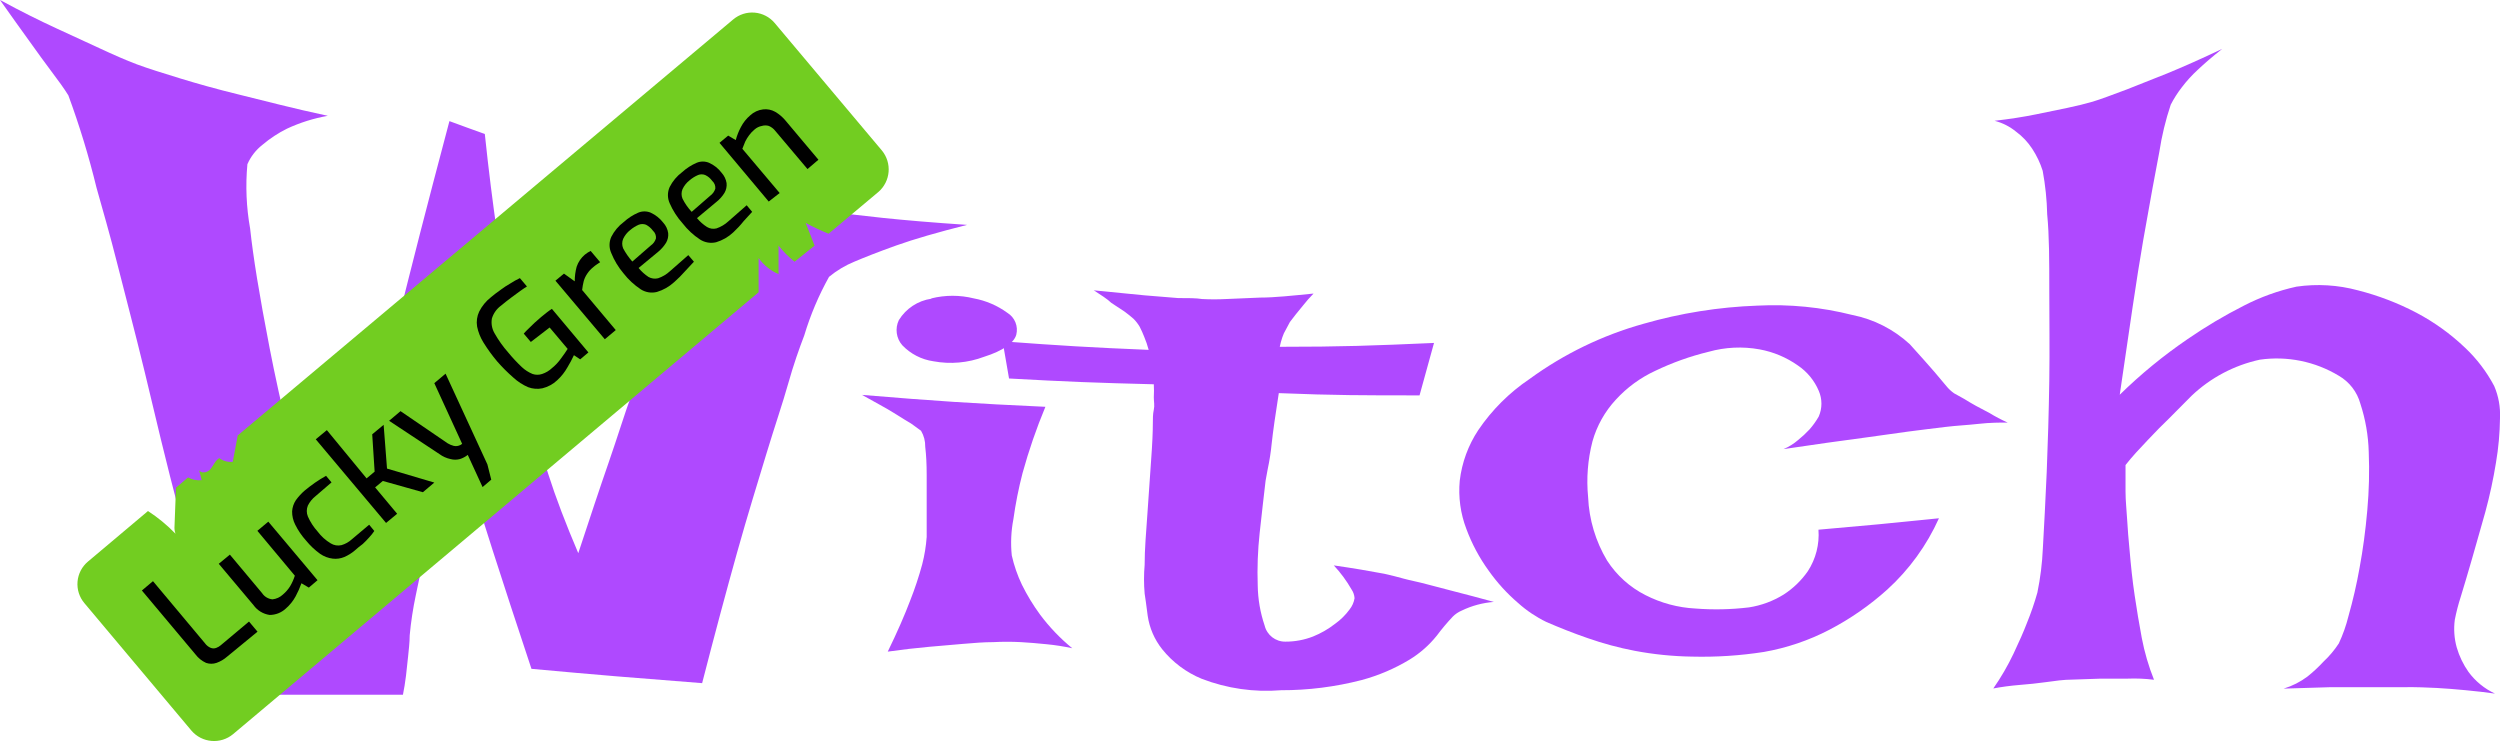
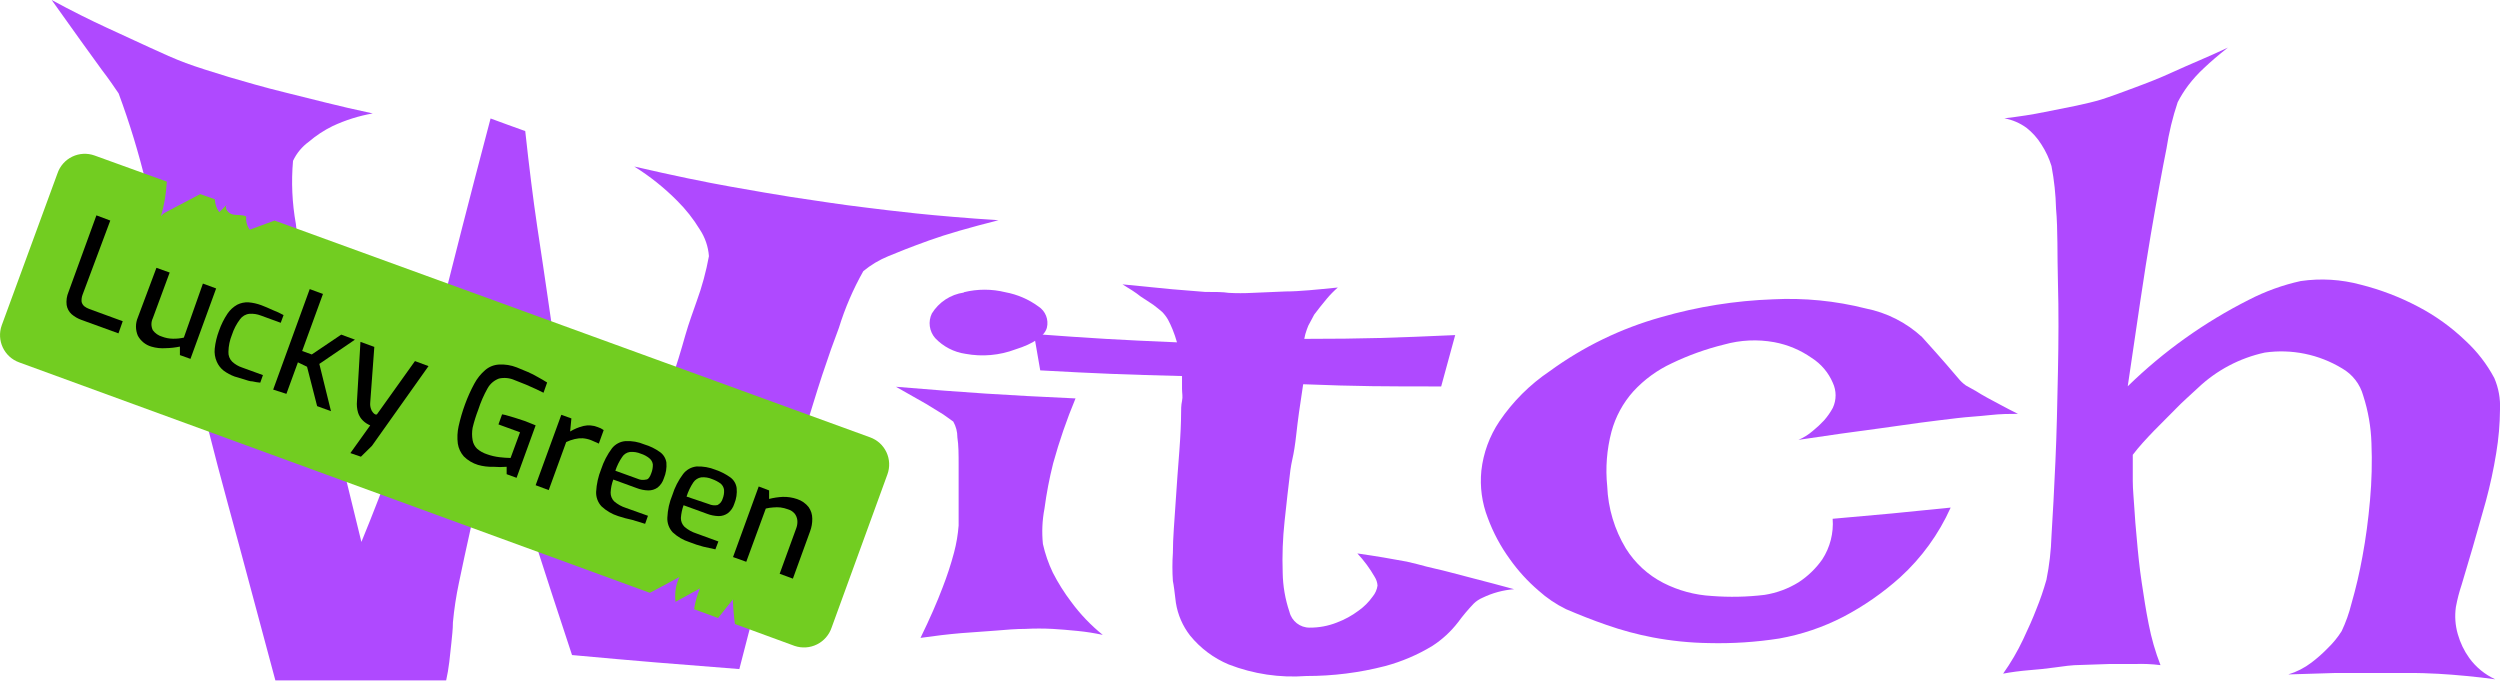
- <svg xmlns="http://www.w3.org/2000/svg" viewBox="0 0 155.42 46.07">
+ <svg xmlns="http://www.w3.org/2000/svg" viewBox="0 0 158.69 43.17">
  <defs>
    <style>.cls-1{fill:#af49ff;}.cls-2{fill:#72cd21;}.cls-3{fill:none;}</style>
  </defs>
  <g id="Layer_2" data-name="Layer 2">
    <g id="Layer_1-2" data-name="Layer 1">
-       <path class="cls-1" d="M0,0C1.29.7,2.46,1.28,3.5,1.76L6.19,3c.86.4,1.65.75,2.32,1s1.63.55,2.74.89c.95.29,2.17.64,3.65,1s3.31.85,5.48,1.31a10.16,10.16,0,0,0-2.54.8,7.44,7.44,0,0,0-1.52,1,3.09,3.09,0,0,0-.94,1.21,14.91,14.91,0,0,0,.17,4c.09.84.23,1.87.43,3.1s.46,2.66.78,4.32S17.5,25.19,18,27.3s1.07,4.49,1.72,7.11c.78-1.9,1.43-3.56,1.93-5s.93-2.67,1.28-3.69.72-2.17,1-3,.6-2.11,1-3.54c.31-1.21.7-2.8,1.19-4.7s1.1-4.24,1.82-6.95c.88.32,1.32.49,2.2.8.24,2.3.5,4.31.75,6.06s.49,3.23.67,4.44c.2,1.39.37,2.63.55,3.64s.45,2,.8,3.23c.3,1,.7,2.28,1.17,3.76s1.1,3.12,1.87,4.93c.7-2.12,1.32-4,1.88-5.61s1-3.06,1.45-4.29.75-2.28,1-3.16.54-1.6.73-2.19a17.56,17.56,0,0,0,.74-2.84,3.63,3.63,0,0,0-.58-1.71,10.07,10.07,0,0,0-1.39-1.79A15.06,15.06,0,0,0,37,10.57c2.5.58,4.55,1,6.14,1.28s2.85.5,3.8.65l2.48.37c.9.13,1.34.19,2.24.3s1.91.24,3.26.38,3.08.29,5.2.43c-1.82.46-3.28.88-4.4,1.28s-2,.75-2.59,1a6.18,6.18,0,0,0-1.59.95A18.25,18.25,0,0,0,50,20.85c-.31.81-.67,1.82-1,3s-.85,2.69-1.37,4.41S46.48,32,45.82,34.36s-1.37,5-2.17,8.11c-4.25-.33-6.37-.5-10.61-.89-1.93-5.81-2.89-8.81-4.81-15-.64,2.64-1.15,4.82-1.53,6.49s-.66,3-.85,3.93a21.72,21.72,0,0,0-.38,2.5c0,.45-.06.9-.1,1.32s-.08.76-.13,1.19-.12.82-.19,1.18H14.21c-1.11-4.1-2.1-7.84-3-11.15S9.63,25.74,9,23.14s-1.23-4.84-1.7-6.71S6.37,13,6,11.67A52.46,52.46,0,0,0,4.25,5.93C4,5.52,3.62,5,3.19,4.43s-.81-1.1-1.34-1.84S.7,1,0,0Z" />
-       <path class="cls-1" d="M53.59,24.55c4.56.38,6.84.53,11.4.74a34.69,34.69,0,0,0-1.42,4.12A25.28,25.28,0,0,0,63,32.28a7.73,7.73,0,0,0-.1,2.25,8.6,8.6,0,0,0,.63,1.82,12.5,12.5,0,0,0,1.13,1.86,11.9,11.9,0,0,0,2,2.09,13.8,13.8,0,0,0-1.6-.25c-.57-.06-1.1-.1-1.59-.13a16.45,16.45,0,0,0-1.72,0c-.57,0-1.21.05-1.9.11l-2.08.18q-1.23.11-2.58.3c.6-1.23,1.06-2.29,1.4-3.19a21.19,21.19,0,0,0,.74-2.23,9.46,9.46,0,0,0,.28-1.71c0-.52,0-1.16,0-1.86l0-2q0-1-.09-1.74a1.89,1.89,0,0,0-.26-1l-.62-.45c-.25-.15-.62-.37-1.09-.67S54.38,25,53.59,24.55Zm4.31-6a5.48,5.48,0,0,1,2.64,0,5.13,5.13,0,0,1,2.09.9,1.24,1.24,0,0,1,.55,1.36c-.14.5-.82,1-2,1.37a5.88,5.88,0,0,1-3.15.28,3.33,3.33,0,0,1-1.94-1,1.43,1.43,0,0,1-.21-1.56A2.86,2.86,0,0,1,57.9,18.57Z" />
-       <path class="cls-1" d="M68,18.05l3.15.31,2.09.17c.62,0,1.13,0,1.49.06a14.3,14.3,0,0,0,1.5,0l2.12-.09c.88,0,2-.12,3.31-.25A8.78,8.78,0,0,0,81,19l-.44.54-.37.48-.25.47a2.15,2.15,0,0,0-.22.48,4.59,4.59,0,0,0-.16.59c3.84,0,5.76-.07,9.59-.24l-.9,3.26c-3.5,0-5.25,0-8.75-.14-.21,1.34-.36,2.38-.44,3.12a14.33,14.33,0,0,1-.25,1.61c-.05.29-.08.43-.13.71-.12,1-.24,2.09-.37,3.26a22.94,22.94,0,0,0-.12,3.25,8.15,8.15,0,0,0,.43,2.5,1.31,1.31,0,0,0,1.29,1,4.69,4.69,0,0,0,1.72-.32A5.67,5.67,0,0,0,83,38.78a4,4,0,0,0,.9-.89,1.51,1.51,0,0,0,.31-.7,1.09,1.09,0,0,0-.19-.55,8,8,0,0,0-1.1-1.49c1.19.17,2.24.35,3.14.52.45.1.87.21,1.23.31s.9.2,1.41.34l1.72.45c.7.18,1.51.39,2.45.65a5.57,5.57,0,0,0-2,.54,1.75,1.75,0,0,0-.55.37,13.35,13.35,0,0,0-1,1.19A6.53,6.53,0,0,1,87.64,41a11.54,11.54,0,0,1-3,1.28,19.82,19.82,0,0,1-5,.63,11.18,11.18,0,0,1-4.93-.71,6.15,6.15,0,0,1-2.46-1.84,4.34,4.34,0,0,1-.9-2.08c-.09-.68-.15-1.15-.19-1.38a10.25,10.25,0,0,1,0-1.78c0-1,.09-2,.17-3.15s.15-2.25.23-3.32.11-1.85.11-2.35c0-.26,0-.56.06-.83s0-.49,0-.77a7.3,7.3,0,0,0,0-.81c-3.6-.09-5.4-.16-9-.36l-.4-2.31c3.63.27,5.45.38,9.08.53a6.06,6.06,0,0,0-.28-.82,6.65,6.65,0,0,0-.28-.62,2.44,2.44,0,0,0-.38-.49c-.14-.13-.36-.3-.56-.45l-.82-.54C68.83,18.58,68.43,18.33,68,18.05Z" />
-       <path class="cls-1" d="M124.81,26.27c-.49,0-1.09,0-1.8.08s-1.4.11-2.05.19-1.51.18-2.33.29-1.72.24-2.58.36l-2.49.34-2.68.39a3.48,3.48,0,0,0,.9-.56,6.76,6.76,0,0,0,.72-.67,4.87,4.87,0,0,0,.57-.8,2,2,0,0,0,0-1.59,3.59,3.59,0,0,0-1.3-1.58,6,6,0,0,0-2.38-1,7.05,7.05,0,0,0-3.17.15,16.86,16.86,0,0,0-3.33,1.19,7.69,7.69,0,0,0-2.43,1.78A6.33,6.33,0,0,0,99,27.44a10,10,0,0,0-.27,3.47,8.38,8.38,0,0,0,1.18,3.94A6.14,6.14,0,0,0,102.3,37a7.7,7.7,0,0,0,3.09.83,16.86,16.86,0,0,0,3.34-.07,5.76,5.76,0,0,0,2.16-.8,5.38,5.38,0,0,0,1.5-1.45,4.16,4.16,0,0,0,.66-2.58c3-.26,4.5-.4,7.49-.71a13.41,13.41,0,0,1-3.21,4.43,17.42,17.42,0,0,1-3.6,2.5,14.1,14.1,0,0,1-4.07,1.38,25,25,0,0,1-4.48.29,20.76,20.76,0,0,1-3.55-.36,20.41,20.41,0,0,1-2.93-.79c-.9-.31-1.75-.65-2.56-1a7.6,7.6,0,0,1-1.77-1.19,11,11,0,0,1-1.82-2,10.78,10.78,0,0,1-1.39-2.6,6.65,6.65,0,0,1-.41-3,7.23,7.23,0,0,1,1.15-3.14,11.84,11.84,0,0,1,3.19-3.18,22.1,22.1,0,0,1,7.08-3.43A29.4,29.4,0,0,1,109.26,19a19.92,19.92,0,0,1,5.89.58,7.39,7.39,0,0,1,3.58,1.82c.68.75,1.19,1.33,1.53,1.72L121,24a2.37,2.37,0,0,0,.48.45l.63.35c.2.12.45.28.73.43l.85.45Q124.21,26,124.81,26.27Z" />
-       <path class="cls-1" d="M124,7.51c.94-.11,1.79-.24,2.57-.4l1.94-.4c.61-.13,1.15-.26,1.59-.39s1.32-.46,2.12-.76l2.52-1c1-.41,2.12-.91,3.41-1.52-.61.48-1.11.91-1.52,1.3a8.22,8.22,0,0,0-1,1.1,6.8,6.8,0,0,0-.68,1.07,17.55,17.55,0,0,0-.71,2.94c-.24,1.24-.58,3.08-1,5.48s-.87,5.61-1.46,9.61A31,31,0,0,1,136,21.08,30.55,30.55,0,0,1,139.5,19a13.47,13.47,0,0,1,3.27-1.18,9.44,9.44,0,0,1,3.82.23,16.71,16.71,0,0,1,3.65,1.4,13.54,13.54,0,0,1,3,2.16A9.11,9.11,0,0,1,155.06,24a4.52,4.52,0,0,1,.36,2,17.65,17.65,0,0,1-.25,2.76,30,30,0,0,1-.66,3.06c-.29,1-.56,2-.83,2.92s-.49,1.69-.7,2.36a12.15,12.15,0,0,0-.37,1.43,4.3,4.3,0,0,0,.12,1.72,5.1,5.1,0,0,0,.73,1.52,4.28,4.28,0,0,0,1.65,1.35c-.57-.08-1.17-.15-1.81-.21s-1.23-.11-1.8-.14-1.31-.06-2-.05h-2.2c-.7,0-1.49,0-2.39,0l-2.94.09a4.79,4.79,0,0,0,1.48-.75,9.09,9.09,0,0,0,1-.93A6.12,6.12,0,0,0,145.4,40,9.13,9.13,0,0,0,146,38.3a30.18,30.18,0,0,0,.69-3c.21-1.13.37-2.32.48-3.58a27.82,27.82,0,0,0,.09-3.62,10.54,10.54,0,0,0-.52-3,2.89,2.89,0,0,0-1.34-1.74,7.46,7.46,0,0,0-4.91-1,8.91,8.91,0,0,0-4.24,2.24L134.86,26c-.41.39-.86.85-1.35,1.37s-.95,1-1.37,1.54q0,.75,0,1.65c0,.59.07,1.18.1,1.74s.09,1.27.15,1.89c.08.94.18,1.92.32,2.84s.26,1.68.44,2.63a14.2,14.2,0,0,0,.76,2.6,9.94,9.94,0,0,0-1.65-.07l-1.66,0-1.77.06c-.52,0-1.09.08-1.66.16s-1,.12-1.6.17-1.12.12-1.65.22a15.19,15.19,0,0,0,1.26-2.17c.34-.72.62-1.35.83-1.9a17.68,17.68,0,0,0,.65-1.89A17.42,17.42,0,0,0,127,34.1q.12-2.06.24-4.74c.07-1.79.13-3.68.16-5.67s0-3.89,0-5.68,0-3.35-.13-4.68a17,17,0,0,0-.28-2.71,5.5,5.5,0,0,0-.65-1.37,4.08,4.08,0,0,0-1-1.06A3.45,3.45,0,0,0,124,7.51Z" />
-       <path class="cls-2" d="M54.6,11.94l-3.09,2.59a14.17,14.17,0,0,1-1.42-.67l.55,1.41-1.24,1a6,6,0,0,1-1-1c0,.59,0,1.18,0,1.77a2.93,2.93,0,0,1-1.24-1c0,.71,0,1.42,0,2.13L14.49,45.64a1.85,1.85,0,0,1-2.59-.22L5.25,37.5a1.83,1.83,0,0,1,.22-2.59L9.2,31.77a9.94,9.94,0,0,1,1.71,1.41,1.1,1.1,0,0,1-.06-.48l.09-2.38.75-.64a1.41,1.41,0,0,0,.85.17l-.18-.68c.07.29.52.24.72,0s.29-.53.55-.69a1.19,1.19,0,0,0,.84.23c.1-.55.21-1.09.31-1.64L45.58,1.21a1.83,1.83,0,0,1,2.58.22l6.66,7.92A1.85,1.85,0,0,1,54.6,11.94Z" />
-       <path d="M14.11,40.83a2,2,0,0,1-.65.38,1,1,0,0,1-.65,0,1.71,1.71,0,0,1-.66-.53L8.82,36.71l.69-.58L12.75,40a.81.81,0,0,0,.36.28.47.47,0,0,0,.33,0,.92.92,0,0,0,.3-.18l1.74-1.46.53.63Z" />
-       <path d="M17.76,37.84a1.47,1.47,0,0,1-1,.39,1.5,1.5,0,0,1-1-.61l-2.16-2.57.69-.57,2,2.39a.87.87,0,0,0,.65.39,1.12,1.12,0,0,0,.65-.3,2.22,2.22,0,0,0,.45-.52,3.21,3.21,0,0,0,.29-.65L16,33l.68-.57,3.06,3.64-.54.46-.46-.27a5.61,5.61,0,0,1-.36.81A2.71,2.71,0,0,1,17.76,37.84Z" />
-       <path d="M22.06,34.22a2.58,2.58,0,0,1-.66.41,1.42,1.42,0,0,1-.71.1,1.73,1.73,0,0,1-.79-.3,4.58,4.58,0,0,1-.87-.82,4.38,4.38,0,0,1-.68-1,1.77,1.77,0,0,1-.19-.82,1.42,1.42,0,0,1,.23-.69,3.49,3.49,0,0,1,.56-.61q.29-.24.63-.48c.23-.16.46-.3.69-.43l.34.41-1,.86a1.74,1.74,0,0,0-.47.58.89.89,0,0,0,0,.68,3.55,3.55,0,0,0,.61.94,2.84,2.84,0,0,0,.81.73.88.88,0,0,0,.67.11,1.61,1.61,0,0,0,.64-.36l1.08-.91.32.39a3.09,3.09,0,0,1-.31.39,5.35,5.35,0,0,1-.41.42C22.38,33.94,22.22,34.08,22.06,34.22Z" />
-       <path d="M24,32.51l-4.37-5.2.69-.57,2.47,3,.5-.42L23.14,27l.71-.59.21,2.72L27,30l-.71.6-2.49-.7-.48.4,1.37,1.64Z" />
-       <path d="M30,30.28l-.92-2a1.54,1.54,0,0,1-.49.26,1.13,1.13,0,0,1-.58,0,1.8,1.8,0,0,1-.69-.31l-3.13-2.07.71-.6,2.93,2a1.42,1.42,0,0,0,.38.16.57.57,0,0,0,.26,0,.84.84,0,0,0,.18-.07l.08-.06L27,23.82l.7-.59,2.6,5.64.24.95Z" />
-       <path d="M34.64,23.64a2.06,2.06,0,0,1-.92.5,1.61,1.61,0,0,1-.89-.07,3.27,3.27,0,0,1-.92-.6,10.34,10.34,0,0,1-1-1,9.94,9.94,0,0,1-.85-1.17,3,3,0,0,1-.4-1,1.58,1.58,0,0,1,.13-.93,2.63,2.63,0,0,1,.73-.89c.2-.16.39-.32.6-.46a5.81,5.81,0,0,1,.61-.4,5.07,5.07,0,0,1,.59-.33l.44.52c-.11.06-.24.16-.42.28l-.57.42c-.21.15-.41.32-.62.49a1.54,1.54,0,0,0-.57.8,1.36,1.36,0,0,0,.16.91,7,7,0,0,0,.86,1.21,9.87,9.87,0,0,0,.84.9,2.19,2.19,0,0,0,.67.43.92.92,0,0,0,.59,0,1.64,1.64,0,0,0,.62-.37,2.91,2.91,0,0,0,.56-.6c.17-.22.3-.42.41-.59l-1.12-1.33L33,21.26l-.44-.52a4.16,4.16,0,0,1,.3-.31l.37-.36.41-.36.36-.29c.11-.08.21-.16.31-.22l2.27,2.71-.51.43-.39-.26a7.35,7.35,0,0,1-.4.75A3.22,3.22,0,0,1,34.64,23.64Z" />
-       <path d="M37.6,21.09l-3.07-3.64.53-.44.67.48a3.39,3.39,0,0,1,.12-.91,1.68,1.68,0,0,1,.51-.75l.18-.13.18-.1.59.7-.21.14a1.84,1.84,0,0,0-.22.17,1.71,1.71,0,0,0-.37.4,1.62,1.62,0,0,0-.22.46,4.32,4.32,0,0,0-.1.56l2.09,2.49Z" />
-       <path d="M41.9,17.55a2.76,2.76,0,0,1-1.06.6,1.28,1.28,0,0,1-1-.16,4.51,4.51,0,0,1-1.08-1A4.63,4.63,0,0,1,38,15.73a1.23,1.23,0,0,1,0-1,2.64,2.64,0,0,1,.78-.93,3.26,3.26,0,0,1,.9-.58,1,1,0,0,1,.77,0,2.07,2.07,0,0,1,.78.62,1.21,1.21,0,0,1,.31.65,1,1,0,0,1-.13.6,2.32,2.32,0,0,1-.5.57l-1.21,1a2.73,2.73,0,0,0,.62.56.82.82,0,0,0,.59.08,2.06,2.06,0,0,0,.74-.44l1.14-1,.35.41-.54.58A7.27,7.27,0,0,1,41.9,17.55Zm-2.59-1.29,1.15-1a.81.81,0,0,0,.32-.44.57.57,0,0,0-.19-.48,1.27,1.27,0,0,0-.43-.37.63.63,0,0,0-.45,0,2.2,2.2,0,0,0-.53.33,1.5,1.5,0,0,0-.44.55.77.77,0,0,0,0,.59A4.3,4.3,0,0,0,39.31,16.26Z" />
-       <path d="M45.58,14.45a2.67,2.67,0,0,1-1.06.61,1.29,1.29,0,0,1-1-.17,4.43,4.43,0,0,1-1.08-1,4.63,4.63,0,0,1-.81-1.26,1.23,1.23,0,0,1,0-1,2.64,2.64,0,0,1,.78-.93,3.26,3.26,0,0,1,.9-.58,1,1,0,0,1,.77,0,2,2,0,0,1,.78.62,1.26,1.26,0,0,1,.31.64,1,1,0,0,1-.13.61,2.18,2.18,0,0,1-.51.57l-1.2,1a2.65,2.65,0,0,0,.62.55.77.77,0,0,0,.59.09,2.06,2.06,0,0,0,.74-.44l1.14-1,.34.41-.53.58A6.14,6.14,0,0,1,45.58,14.45ZM43,13.17l1.15-1a.86.86,0,0,0,.32-.44.57.57,0,0,0-.19-.48,1.11,1.11,0,0,0-.44-.37.6.6,0,0,0-.44,0,2,2,0,0,0-.53.33,1.5,1.5,0,0,0-.44.55.77.77,0,0,0,0,.59A3.48,3.48,0,0,0,43,13.17Z" />
-       <path d="M47.79,12.53,44.73,8.88l.54-.45.47.28a3.78,3.78,0,0,1,.32-.81,2.4,2.4,0,0,1,.58-.73,1.42,1.42,0,0,1,.8-.37,1.23,1.23,0,0,1,.75.15,2.4,2.4,0,0,1,.63.53l2.06,2.45-.68.58-2-2.37a1,1,0,0,0-.4-.31.75.75,0,0,0-.44,0,.94.94,0,0,0-.45.22,1.92,1.92,0,0,0-.34.36,2.55,2.55,0,0,0-.24.39q-.09.2-.18.45L48.47,12Z" />
-       <path class="cls-3" d="M10.91,33.18a3.07,3.07,0,0,1,.25.26A.36.36,0,0,1,10.91,33.18Z" />
-       <path class="cls-3" d="M14.94,26.22c0,.29-.11.58-.16.87l-3.09,2.59a1.45,1.45,0,0,1-.7-.82c0,.49,0,1-.05,1.46L9.2,31.77C8.6,31.34,8,31,7.34,30.51a11.79,11.79,0,0,0,1.25-1.38C10.09,27.27,12.57,26.51,14.94,26.22Z" />
+       <path class="cls-1" d="M3.28,0c1.29.7,2.46,1.28,3.5,1.76L9.47,3c.86.4,1.65.75,2.32,1s1.63.55,2.74.89c1,.29,2.17.64,3.65,1s3.3.85,5.48,1.31a10.16,10.16,0,0,0-2.54.8A7.17,7.17,0,0,0,19.6,9a3.13,3.13,0,0,0-1,1.21,15.07,15.07,0,0,0,.18,4c.09.84.23,1.87.43,3.1s.45,2.66.78,4.32.73,3.55,1.23,5.66,1.07,4.49,1.72,7.11c.78-1.9,1.42-3.56,1.93-5s.93-2.67,1.27-3.69.72-2.17,1-3,.6-2.11,1-3.54c.31-1.21.7-2.8,1.19-4.7s1.09-4.24,1.81-6.95c.88.32,1.32.49,2.2.8.25,2.3.5,4.31.76,6.06s.49,3.23.66,4.44c.2,1.39.37,2.63.56,3.64a32.7,32.7,0,0,0,.8,3.23c.3,1,.69,2.28,1.17,3.76s1.1,3.12,1.87,4.93c.7-2.12,1.32-4,1.88-5.61s1-3.06,1.45-4.29.75-2.28,1-3.16.53-1.6.73-2.19A17.56,17.56,0,0,0,45,16.26a3.54,3.54,0,0,0-.59-1.71A9.51,9.51,0,0,0,43,12.76a15.06,15.06,0,0,0-2.74-2.19c2.5.58,4.55,1,6.13,1.28s2.86.5,3.81.65l2.48.37c.89.13,1.34.19,2.24.3s1.91.24,3.26.38,3.08.29,5.2.43c-1.82.46-3.29.88-4.4,1.28s-2,.75-2.59,1a6.18,6.18,0,0,0-1.59.95,18.25,18.25,0,0,0-1.55,3.6c-.31.81-.67,1.82-1.06,3s-.84,2.69-1.37,4.41S49.75,32,49.1,34.36s-1.38,5-2.17,8.11c-4.25-.33-6.37-.5-10.62-.89-1.92-5.81-2.88-8.81-4.8-15-.65,2.64-1.16,4.82-1.53,6.49s-.66,3-.85,3.93a21.72,21.72,0,0,0-.38,2.5c0,.45-.06.9-.1,1.32s-.08.76-.13,1.19-.12.82-.2,1.18H17.48c-1.11-4.1-2.09-7.84-3-11.15s-1.63-6.28-2.29-8.88S11,18.3,10.54,16.43,9.65,13,9.28,11.67A51,51,0,0,0,7.53,5.93C7.25,5.52,6.9,5,6.46,4.43L5.13,2.59C4.6,1.84,4,1,3.28,0Z" />
+       <path class="cls-1" d="M56.87,24.55c4.55.38,6.83.53,11.4.74a34.69,34.69,0,0,0-1.42,4.12,25.28,25.28,0,0,0-.55,2.87,7.73,7.73,0,0,0-.1,2.25,8.6,8.6,0,0,0,.63,1.82A12.5,12.5,0,0,0,68,38.21a11.2,11.2,0,0,0,2,2.09,14.15,14.15,0,0,0-1.6-.25c-.57-.06-1.11-.1-1.59-.13a16.48,16.48,0,0,0-1.72,0c-.58,0-1.22.05-1.9.11L61,40.19c-.81.07-1.67.17-2.57.3.6-1.23,1.06-2.29,1.4-3.19a20.8,20.8,0,0,0,.73-2.23,9.62,9.62,0,0,0,.29-1.71c0-.52,0-1.16,0-1.86l0-2c0-.65,0-1.23-.08-1.74a2,2,0,0,0-.26-1l-.63-.45-1.09-.67C58.3,25.36,57.66,25,56.87,24.55Zm4.31-6a5.48,5.48,0,0,1,2.64,0,5.13,5.13,0,0,1,2.09.9,1.25,1.25,0,0,1,.54,1.36c-.14.5-.81,1-2,1.37a5.92,5.92,0,0,1-3.16.28,3.3,3.3,0,0,1-1.93-1,1.43,1.43,0,0,1-.21-1.56A2.86,2.86,0,0,1,61.18,18.57Z" />
+       <path class="cls-1" d="M71.25,18.05l3.15.31,2.09.17c.63,0,1.14,0,1.5.06a14.26,14.26,0,0,0,1.5,0l2.12-.09c.87,0,2-.12,3.31-.25a6.3,6.3,0,0,0-.69.7l-.44.54-.37.48-.25.47a2.15,2.15,0,0,0-.22.48,3.39,3.39,0,0,0-.16.59c3.84,0,5.75-.07,9.58-.24-.36,1.31-.54,2-.89,3.26-3.5,0-5.25,0-8.76-.14-.21,1.34-.35,2.38-.43,3.12s-.17,1.27-.25,1.61-.08.43-.13.71c-.12,1-.25,2.09-.37,3.26a22.94,22.94,0,0,0-.12,3.25,8.15,8.15,0,0,0,.43,2.5,1.31,1.31,0,0,0,1.28,1,4.62,4.62,0,0,0,1.72-.32,5.56,5.56,0,0,0,1.39-.76,3.74,3.74,0,0,0,.89-.89,1.41,1.41,0,0,0,.31-.7,1.17,1.17,0,0,0-.18-.55,8,8,0,0,0-1.1-1.49c1.19.17,2.24.35,3.14.52.45.1.86.21,1.23.31s.89.2,1.41.34l1.72.45c.69.18,1.51.39,2.45.65a5.57,5.57,0,0,0-2,.54,1.81,1.81,0,0,0-.56.37,11.92,11.92,0,0,0-1,1.19A6.53,6.53,0,0,1,90.92,41a11.54,11.54,0,0,1-3,1.28,19.82,19.82,0,0,1-5,.63A11.26,11.26,0,0,1,78,42.18a6.29,6.29,0,0,1-2.46-1.84,4.54,4.54,0,0,1-.9-2.08c-.08-.68-.14-1.15-.19-1.38a13,13,0,0,1,0-1.78c0-1,.1-2,.17-3.15s.16-2.25.24-3.32.11-1.85.11-2.35c0-.26,0-.56.06-.83s0-.49,0-.77,0-.54,0-.81c-3.6-.09-5.4-.16-9-.36l-.4-2.31c3.63.27,5.45.38,9.08.53a7.86,7.86,0,0,0-.28-.82,6.37,6.37,0,0,0-.29-.62,2.42,2.42,0,0,0-.37-.49c-.15-.13-.36-.3-.56-.45l-.82-.54C72.11,18.58,71.71,18.33,71.25,18.05Z" />
+       <path class="cls-1" d="M128.09,26.27c-.49,0-1.09,0-1.8.08s-1.4.11-2.05.19-1.52.18-2.34.29-1.72.24-2.57.36l-2.5.34-2.67.39a3.48,3.48,0,0,0,.9-.56,6.76,6.76,0,0,0,.72-.67,4.28,4.28,0,0,0,.56-.8,1.88,1.88,0,0,0,0-1.59A3.49,3.49,0,0,0,115,22.72a6.07,6.07,0,0,0-2.38-1,7.1,7.1,0,0,0-3.18.15,17,17,0,0,0-3.32,1.19,7.74,7.74,0,0,0-2.44,1.78,6.31,6.31,0,0,0-1.39,2.56,9.74,9.74,0,0,0-.27,3.47,8.27,8.27,0,0,0,1.18,3.94A6.07,6.07,0,0,0,105.58,37a7.7,7.7,0,0,0,3.08.83,17,17,0,0,0,3.35-.07,5.82,5.82,0,0,0,2.16-.8,5.52,5.52,0,0,0,1.5-1.45,4.16,4.16,0,0,0,.66-2.58c3-.26,4.5-.4,7.49-.71a13.41,13.41,0,0,1-3.21,4.43,17.69,17.69,0,0,1-3.6,2.5,14.31,14.31,0,0,1-4.07,1.38,25,25,0,0,1-4.48.29,20.76,20.76,0,0,1-3.55-.36,20.41,20.41,0,0,1-2.93-.79c-.9-.31-1.75-.65-2.57-1a7.57,7.57,0,0,1-1.76-1.19,11,11,0,0,1-1.82-2,10.78,10.78,0,0,1-1.39-2.6,6.51,6.51,0,0,1-.41-3,7,7,0,0,1,1.15-3.14,11.84,11.84,0,0,1,3.19-3.18,22.1,22.1,0,0,1,7.08-3.43A29.4,29.4,0,0,1,112.54,19a19.92,19.92,0,0,1,5.89.58A7.39,7.39,0,0,1,122,21.39c.68.75,1.19,1.33,1.53,1.72l.78.91a2.37,2.37,0,0,0,.48.45l.63.35c.2.12.44.28.73.43l.84.45C127.32,25.88,127.69,26.07,128.09,26.27Z" />
+       <path class="cls-1" d="M127.23,7.51c.94-.11,1.79-.24,2.56-.4l2-.4c.61-.13,1.15-.26,1.58-.39.6-.19,1.33-.46,2.13-.76S137,5,138,4.54s2.13-.91,3.42-1.52c-.61.48-1.11.91-1.52,1.3a8.36,8.36,0,0,0-1,1.1,7.45,7.45,0,0,0-.67,1.07,17.55,17.55,0,0,0-.71,2.94c-.25,1.24-.59,3.08-1,5.48s-.87,5.61-1.46,9.61a31,31,0,0,1,7.71-5.5,13.47,13.47,0,0,1,3.27-1.18,9.4,9.4,0,0,1,3.81.23,16.33,16.33,0,0,1,3.65,1.4,13.09,13.09,0,0,1,3,2.16A8.89,8.89,0,0,1,158.33,24a4.52,4.52,0,0,1,.36,2,17.57,17.57,0,0,1-.24,2.76,30,30,0,0,1-.66,3.06c-.29,1-.56,2-.83,2.92s-.5,1.69-.7,2.36a10.39,10.39,0,0,0-.37,1.43,4.12,4.12,0,0,0,.12,1.72,4.87,4.87,0,0,0,.73,1.52,4.21,4.21,0,0,0,1.65,1.35c-.57-.08-1.18-.15-1.81-.21s-1.24-.11-1.8-.14-1.31-.06-2-.05h-2.21c-.69,0-1.49,0-2.38,0l-2.94.09a4.63,4.63,0,0,0,1.47-.75,9.09,9.09,0,0,0,1.05-.93,5.75,5.75,0,0,0,.87-1.07,9.32,9.32,0,0,0,.62-1.74,30,30,0,0,0,.7-3c.21-1.13.37-2.32.48-3.58a27.82,27.82,0,0,0,.09-3.62,10.89,10.89,0,0,0-.52-3,2.87,2.87,0,0,0-1.35-1.74,7.43,7.43,0,0,0-4.9-1,8.91,8.91,0,0,0-4.24,2.24c-.49.46-1,.9-1.42,1.34s-.86.85-1.36,1.37-.95,1-1.36,1.54q0,.75,0,1.65c0,.59.07,1.18.1,1.74s.09,1.27.15,1.89c.08.94.18,1.92.32,2.84s.25,1.68.44,2.63a15,15,0,0,0,.75,2.6,9.94,9.94,0,0,0-1.65-.07l-1.65,0-1.78.06c-.51,0-1.09.08-1.65.16s-1,.12-1.6.17-1.12.12-1.66.22a14.38,14.38,0,0,0,1.27-2.17c.34-.72.62-1.35.83-1.9a17.68,17.68,0,0,0,.65-1.89,16.6,16.6,0,0,0,.32-2.78c.09-1.37.17-3,.25-4.74s.12-3.68.16-5.67.05-3.89,0-5.68,0-3.35-.12-4.68a16.6,16.6,0,0,0-.29-2.71,5.46,5.46,0,0,0-.64-1.37,4.08,4.08,0,0,0-.95-1.06A3.45,3.45,0,0,0,127.23,7.51Z" />
+       <path class="cls-2" d="M50.44,41l-3.79-1.39c-.07-.52-.11-1-.13-1.56l-.94,1.18-1.52-.56a5.52,5.52,0,0,1,.37-1.32l-1.55.85a2.91,2.91,0,0,1,.24-1.57c-.63.33-1.25.68-1.87,1L1.21,23a1.84,1.84,0,0,1-1.1-2.35L3.65,11A1.83,1.83,0,0,1,6,9.87l4.59,1.66a9.74,9.74,0,0,1-.37,2.19,1.1,1.1,0,0,1,.38-.29l2.11-1.11.93.33a1.42,1.42,0,0,0,.28.82l.5-.5c-.22.21.05.57.34.64s.6,0,.87.13a1.21,1.21,0,0,0,.22.84L17.43,14l37.8,13.76a1.83,1.83,0,0,1,1.1,2.35l-3.54,9.72A1.85,1.85,0,0,1,50.44,41Z" />
+       <path d="M5.18,20.31a2,2,0,0,1-.64-.37,1,1,0,0,1-.31-.58,1.62,1.62,0,0,1,.12-.83l1.77-4.86L7,14,5.24,18.71a1,1,0,0,0-.06.45.53.53,0,0,0,.17.28,1.17,1.17,0,0,0,.31.17l2.13.78-.27.77Z" />
+       <path d="M9.6,22a1.43,1.43,0,0,1-.85-.69,1.47,1.47,0,0,1,0-1.16L9.93,17l.84.3L9.7,20.2a.87.87,0,0,0,0,.76,1.12,1.12,0,0,0,.59.41,2,2,0,0,0,.68.13,2.87,2.87,0,0,0,.7-.07L12.88,18l.84.31-1.63,4.47-.67-.24V22a4.84,4.84,0,0,1-.89.1A2.56,2.56,0,0,1,9.6,22Z" />
+       <path d="M14.89,23.9a2.83,2.83,0,0,1-.69-.37,1.46,1.46,0,0,1-.44-.57,1.63,1.63,0,0,1-.13-.83A4.55,4.55,0,0,1,13.9,21a4.79,4.79,0,0,1,.54-1.09,1.81,1.81,0,0,1,.62-.57,1.44,1.44,0,0,1,.71-.15,3.12,3.12,0,0,1,.81.18c.23.09.48.19.73.31A5.33,5.33,0,0,1,18,20l-.18.49-1.26-.46a1.67,1.67,0,0,0-.73-.11.83.83,0,0,0-.59.34,3.36,3.36,0,0,0-.52,1,3,3,0,0,0-.22,1.07.82.82,0,0,0,.24.63,1.72,1.72,0,0,0,.63.37l1.32.48-.17.48a3.79,3.79,0,0,1-.49-.08c-.18,0-.37-.08-.57-.14Z" />
+       <path d="M17.34,24.73l2.32-6.38.84.31-1.32,3.62.61.22,1.87-1.26.87.32L20.27,23.1l.74,3-.88-.32-.64-2.5L18.91,23l-.73,2Z" />
+       <path d="M22.24,28.76,23.5,27a1.41,1.41,0,0,1-.46-.3,1.21,1.21,0,0,1-.31-.5,1.94,1.94,0,0,1-.07-.75l.22-3.75.88.32-.26,3.54a.93.93,0,0,0,.05.4.56.56,0,0,0,.13.23.4.4,0,0,0,.15.12l.09,0,2.42-3.39.86.32-3.59,5.06-.7.69Z" />
+       <path d="M30.34,29.51a2.18,2.18,0,0,1-.9-.54,1.6,1.6,0,0,1-.38-.81,3.23,3.23,0,0,1,.05-1.1,10.87,10.87,0,0,1,.41-1.4,9.7,9.7,0,0,1,.59-1.31,3,3,0,0,1,.69-.86,1.46,1.46,0,0,1,.87-.35,2.68,2.68,0,0,1,1.13.18l.7.29a5.64,5.64,0,0,1,.65.33c.21.11.4.23.58.34l-.23.65-.45-.22-.65-.29-.73-.29a1.59,1.59,0,0,0-1-.1,1.37,1.37,0,0,0-.71.6A7.31,7.31,0,0,0,30.36,26,9.1,9.1,0,0,0,30,27.15a2.26,2.26,0,0,0,0,.8,1,1,0,0,0,.28.53,1.8,1.8,0,0,0,.62.35,3.59,3.59,0,0,0,.8.19,6.9,6.9,0,0,0,.71.05l.6-1.63-1.37-.5.23-.64a2.69,2.69,0,0,1,.41.1l.5.15.52.17.43.17L34,27l-1.21,3.33-.63-.23,0-.47a5.27,5.27,0,0,1-.84,0A3.18,3.18,0,0,1,30.34,29.51Z" />
+       <path d="M34,30.8l1.63-4.47.64.23-.08.83a3.06,3.06,0,0,1,.84-.35,1.52,1.52,0,0,1,.91.07l.2.08.18.11-.31.86a1.75,1.75,0,0,0-.24-.11l-.25-.11a1.9,1.9,0,0,0-.53-.12,1.77,1.77,0,0,0-.51.05,2.7,2.7,0,0,0-.54.19l-1.11,3.05Z" />
+       <path d="M39.24,32.76a2.77,2.77,0,0,1-1.06-.62,1.28,1.28,0,0,1-.34-.92,4.45,4.45,0,0,1,.32-1.44,4.61,4.61,0,0,1,.69-1.33A1.22,1.22,0,0,1,39.7,28a2.71,2.71,0,0,1,1.2.21,3.33,3.33,0,0,1,1,.49,1,1,0,0,1,.4.66,2.12,2.12,0,0,1-.16,1,1.21,1.21,0,0,1-.4.59,1,1,0,0,1-.59.18,2.16,2.16,0,0,1-.74-.15l-1.48-.54a2.72,2.72,0,0,0-.17.82.78.78,0,0,0,.22.56,2.12,2.12,0,0,0,.75.42l1.4.5-.18.51L40.13,33A7.74,7.74,0,0,1,39.24,32.76Zm-.18-2.88,1.41.51a.82.82,0,0,0,.54.05c.14,0,.25-.17.33-.4a1.41,1.41,0,0,0,.1-.56.6.6,0,0,0-.22-.39,1.59,1.59,0,0,0-.54-.29,1.46,1.46,0,0,0-.7-.11.7.7,0,0,0-.49.32A3.49,3.49,0,0,0,39.06,29.88Z" />
+       <path d="M43.76,34.41a2.82,2.82,0,0,1-1.06-.62,1.28,1.28,0,0,1-.34-.93,4.2,4.2,0,0,1,.32-1.44,4.39,4.39,0,0,1,.68-1.33,1.24,1.24,0,0,1,.85-.48,2.93,2.93,0,0,1,1.21.21,3.61,3.61,0,0,1,.95.49,1,1,0,0,1,.39.67,2.07,2.07,0,0,1-.15,1,1.21,1.21,0,0,1-.4.59,1,1,0,0,1-.59.19,2.22,2.22,0,0,1-.75-.15l-1.48-.54a3,3,0,0,0-.17.81.77.77,0,0,0,.23.56,2.12,2.12,0,0,0,.75.42l1.4.51-.19.5-.77-.17A7.64,7.64,0,0,1,43.76,34.41Zm-.18-2.89L45,32a.9.9,0,0,0,.54.06.63.63,0,0,0,.33-.4,1.26,1.26,0,0,0,.09-.57.63.63,0,0,0-.21-.39,2.13,2.13,0,0,0-.55-.29,1.41,1.41,0,0,0-.69-.11.75.75,0,0,0-.5.32A3.52,3.52,0,0,0,43.58,31.52Z" />
+       <path d="M46.53,35.36l1.63-4.48.66.25v.54a4.32,4.32,0,0,1,.86-.13,2.57,2.57,0,0,1,.92.14,1.54,1.54,0,0,1,.73.51,1.26,1.26,0,0,1,.23.73,2.16,2.16,0,0,1-.14.81l-1.09,3-.84-.31,1.06-2.91a1.11,1.11,0,0,0,.06-.5.84.84,0,0,0-.17-.41.9.9,0,0,0-.42-.27,2.25,2.25,0,0,0-.48-.12,2.36,2.36,0,0,0-.46,0,2.82,2.82,0,0,0-.47.07l-1.24,3.38Z" />
+       <path class="cls-3" d="M14.19,33.18a3.07,3.07,0,0,1,.25.26A.36.36,0,0,1,14.19,33.18Z" />
+       <path class="cls-3" d="M18.22,26.22c0,.29-.11.58-.16.87L15,29.68a1.45,1.45,0,0,1-.7-.82c0,.49,0,1,0,1.46l-1.74,1.45c-.6-.43-1.23-.82-1.86-1.26a11.79,11.79,0,0,0,1.25-1.38C13.37,27.27,15.85,26.51,18.22,26.22Z" />
    </g>
  </g>
</svg>
